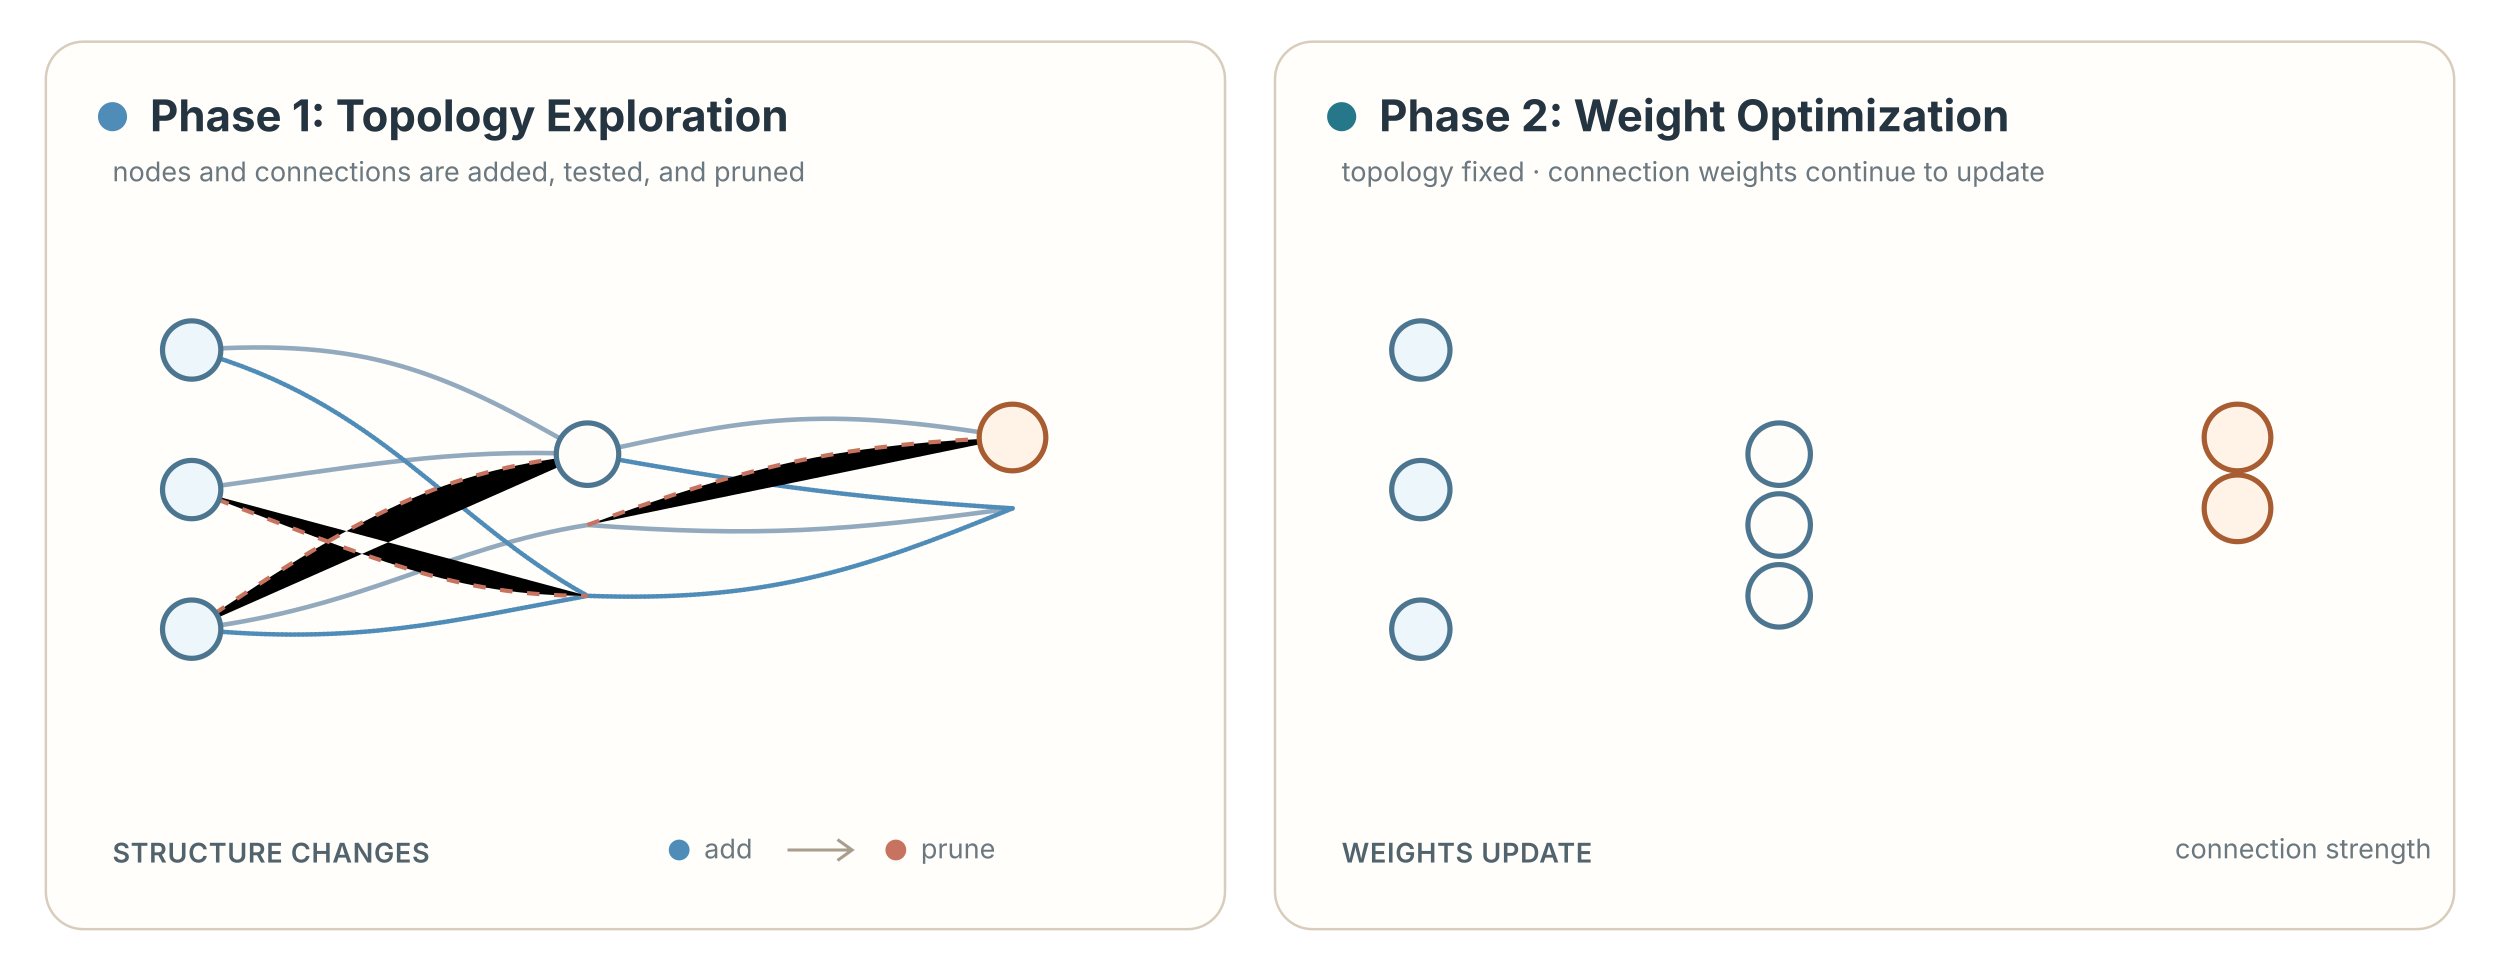
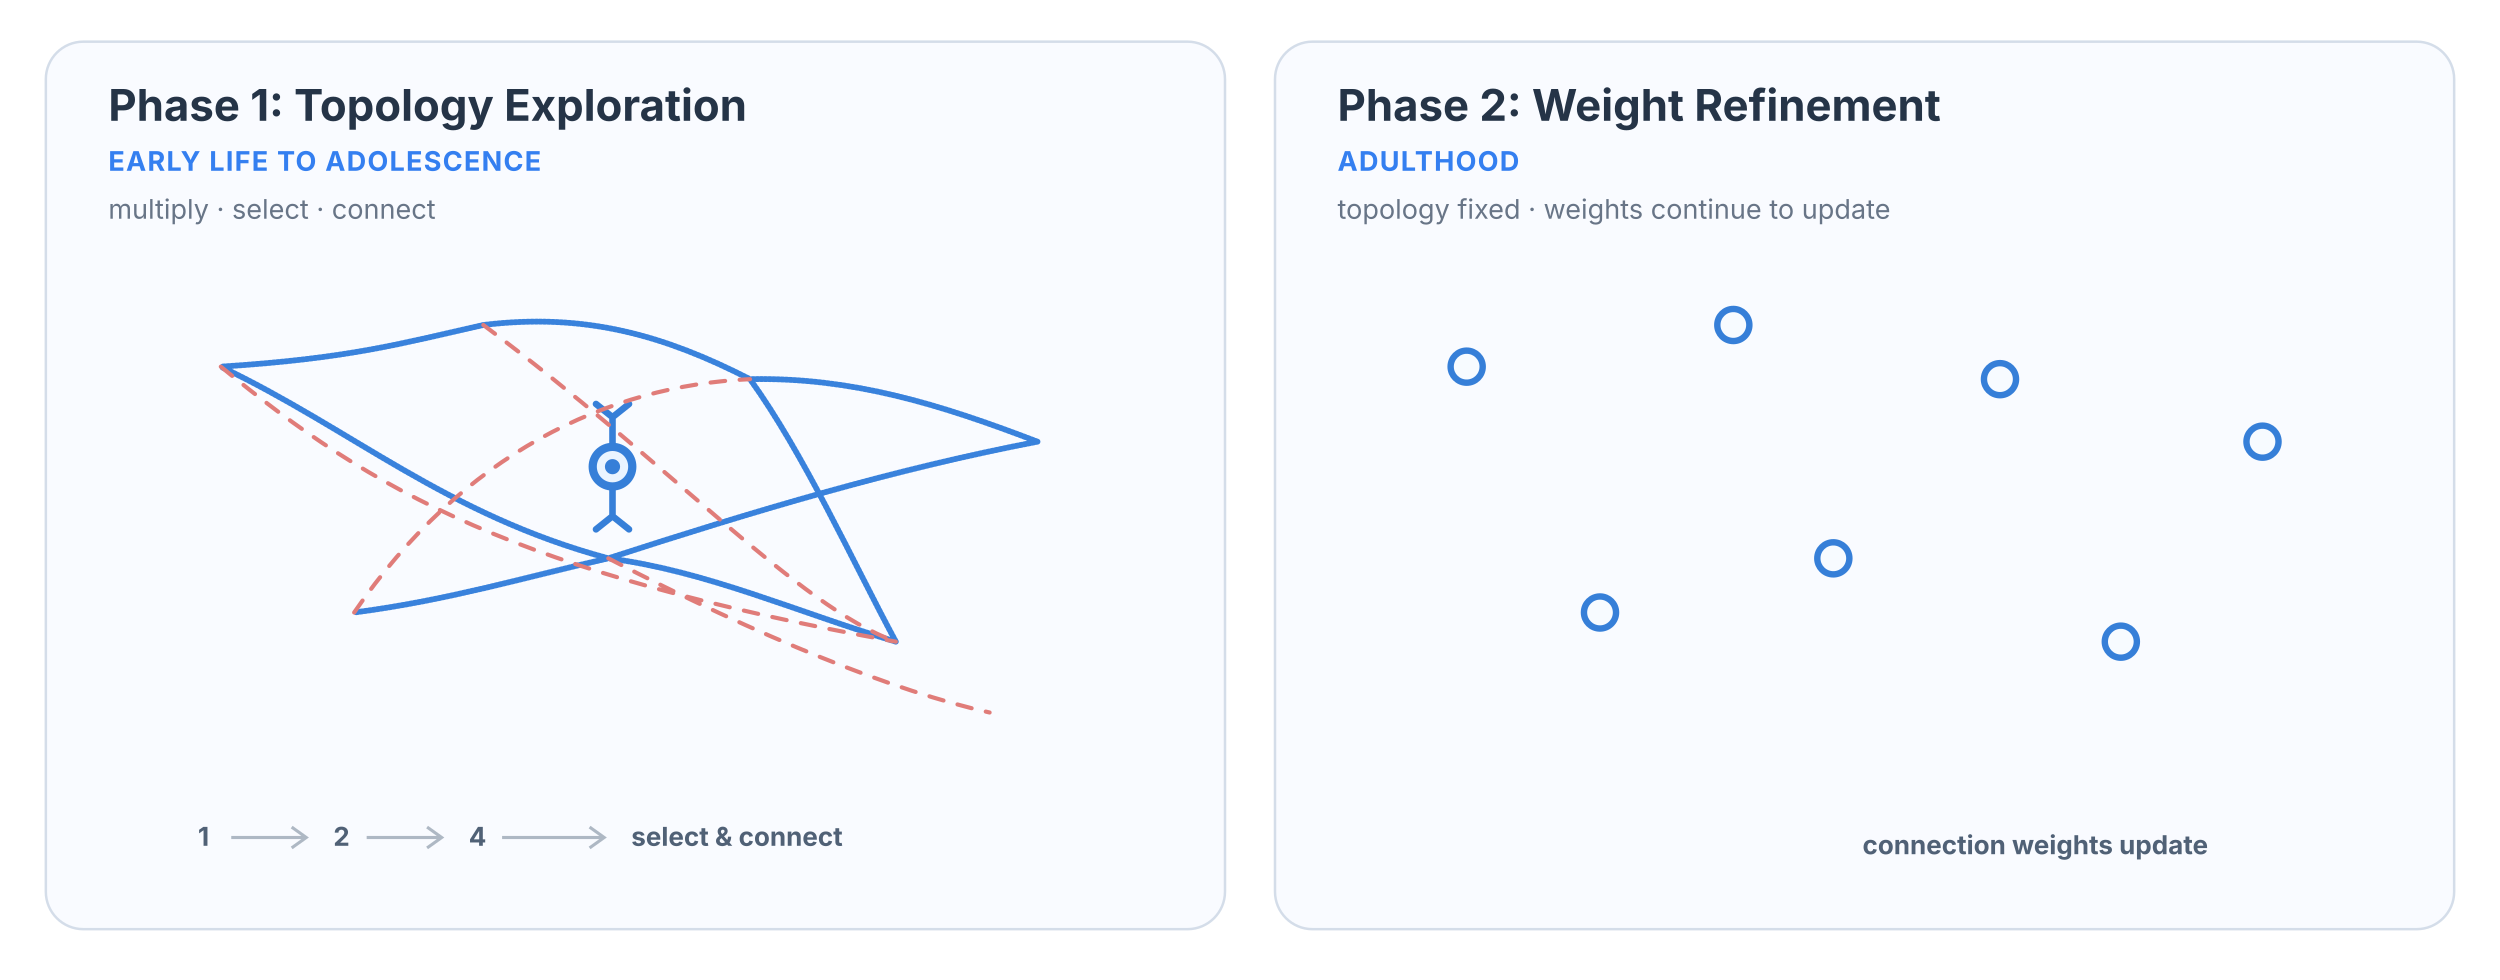
<svg xmlns="http://www.w3.org/2000/svg" viewBox="0 0 1200 470" role="img" aria-labelledby="title desc">
+   <defs>
+     <symbol id="neuron" viewBox="-12 -20 24 40">
+       <circle cx="0" cy="0" r="6" fill="#eaf4ff" stroke="#367fd8" stroke-width="2.5" />
+       <circle cx="0" cy="0" r="2.3" fill="#367fd8" />
+       <path d="M0-7v-8m0 0l-5-4m5 4l5-4M0 7v8m0 0l-5 4m5-4l5 4" fill="none" stroke="#367fd8" stroke-width="2" stroke-linecap="round" />
+     </symbol>
+     <symbol id="network-node" viewBox="-10 -10 20 20">
+       <circle cx="0" cy="0" r="5.5" fill="#f7fbff" stroke="#367fd8" stroke-width="2.2" />
+     </symbol>
+   </defs>
  <style>
    text { font-family: Inter, ui-sans-serif, system-ui, -apple-system, BlinkMacSystemFont, "Segoe UI", sans-serif; }
-     .phase-title { fill:#243440; font-size:21px; font-weight:700; }
-     .phase-sub { fill:#6b7880; font-size:13px; }
-     .caption { fill:#51636d; font-size:13px; font-weight:600; letter-spacing:.025em; }
-     .panel { fill:#fffdf9; fill-opacity:.52; stroke:#d8cdbd; stroke-width:1.2; }
-     .edge { fill:none; stroke:#93aabe; stroke-width:2.2; stroke-linecap:round; }
-     .base-edge { animation:baseEdge 12s ease-in-out infinite; }
-     .new-edge { stroke:#4f8db8; stroke-dasharray:1; stroke-dashoffset:1; animation:newEdge 12s ease-in-out infinite; }
-     .pruned-edge { stroke:#c7735f; stroke-width:2; stroke-dasharray:6 7; animation:pruneEdge 12s ease-in-out infinite; }
-     .node { fill:#fffdf9; stroke:#4c7590; stroke-width:2.5; }
-     .input { fill:#edf6fa; }
-     .output { fill:#fff3e8; stroke:#a85c32; }
-     .new-node { opacity:0; animation:newNode 12s ease-in-out infinite; }
+     .panel { fill:#f7faff; fill-opacity:.7; stroke:#d4dde9; stroke-width:1.2; }
+     .phase-title { fill:#253447; font-size:21px; font-weight:750; }
+     .period { fill:#347ff0; font-size:13px; font-weight:650; letter-spacing:.045em; }
+     .explain { fill:#687587; font-size:13px; }
+     .step { fill:#506176; font-size:12.5px; font-weight:650; }
+     .phase-one { animation:phaseOne 16s ease-in-out infinite; }
+     .phase-two { animation:phaseTwo 16s ease-in-out infinite; }
+     .one { animation:one 16s ease-in-out infinite; }
+     .two { opacity:0; animation:two 16s ease-in-out infinite; }
+     .four { opacity:0; animation:four 16s ease-in-out infinite; }
+     .many { opacity:0; animation:many 16s ease-in-out infinite; }
+     .removed { opacity:0; animation:removed 16s ease-in-out infinite; }
+     .keep-edge { fill:none; stroke:#3982dc; stroke-width:2.8; stroke-linecap:round; stroke-dasharray:1; stroke-dashoffset:1; animation:connect 16s ease-in-out infinite; }
+     .candidate-edge { fill:none; stroke:#e07c79; stroke-width:2; stroke-linecap:round; stroke-dasharray:7 7; animation:candidate 16s ease-in-out infinite; }
    .fixed { fill:none; stroke-linecap:round; }
-     .w1 { animation:weightOne 12s ease-in-out infinite; }
-     .w2 { animation:weightTwo 12s ease-in-out infinite; }
-     .w3 { animation:weightThree 12s ease-in-out infinite; }
-     .w4 { animation:weightFour 12s ease-in-out infinite; }
-     .phase-one { animation:phaseOne 12s ease-in-out infinite; }
-     .phase-two { animation:phaseTwo 12s ease-in-out infinite; }
-     .flow { fill:none; stroke:#a99d8d; stroke-width:1.5; }
-     @keyframes baseEdge { 0%,100%{opacity:.72} 44%{opacity:.34} 58%{opacity:.72} }
-     @keyframes newNode { 0%,12%{opacity:0} 23%,100%{opacity:1} }
-     @keyframes newEdge { 0%,18%{stroke-dashoffset:1;opacity:0} 34%,100%{stroke-dashoffset:0;opacity:.92} }
-     @keyframes pruneEdge { 0%,20%{opacity:0} 34%,48%{opacity:.85} 58%,100%{opacity:0} }
-     @keyframes phaseOne { 0%,48%{opacity:1} 58%,100%{opacity:.42} }
-     @keyframes phaseTwo { 0%,48%{opacity:.42} 58%,100%{opacity:1} }
-     @keyframes weightOne { 0%,50%{stroke:#9bb0bf;stroke-width:2} 62%{stroke:#2c7897;stroke-width:6} 78%{stroke:#d08048;stroke-width:3} 94%,100%{stroke:#2c7897;stroke-width:5} }
-     @keyframes weightTwo { 0%,50%{stroke:#9bb0bf;stroke-width:2} 64%{stroke:#d08048;stroke-width:3} 80%{stroke:#2c7897;stroke-width:6} 94%,100%{stroke:#86a9b7;stroke-width:2.5} }
-     @keyframes weightThree { 0%,50%{stroke:#9bb0bf;stroke-width:2} 66%{stroke:#86a9b7;stroke-width:2} 82%{stroke:#d08048;stroke-width:5.5} 94%,100%{stroke:#2c7897;stroke-width:3.5} }
-     @keyframes weightFour { 0%,50%{stroke:#9bb0bf;stroke-width:2} 68%{stroke:#2c7897;stroke-width:3.5} 84%{stroke:#86a9b7;stroke-width:1.5} 94%,100%{stroke:#d08048;stroke-width:5} }
+     .w1 { animation:w1 16s ease-in-out infinite; }.w2 { animation:w2 16s ease-in-out infinite; }.w3 { animation:w3 16s ease-in-out infinite; }.w4 { animation:w4 16s ease-in-out infinite; }
+     @keyframes phaseOne { 0%,60%{opacity:1} 67%,100%{opacity:.38} }
+     @keyframes phaseTwo { 0%,60%{opacity:.38} 67%,100%{opacity:1} }
+     @keyframes one { 0%,10%{opacity:1} 14%,100%{opacity:0} }
+     @keyframes two { 0%,11%{opacity:0} 15%,24%{opacity:1} 28%,100%{opacity:0} }
+     @keyframes four { 0%,25%{opacity:0} 29%,40%{opacity:1} 44%,100%{opacity:0} }
+     @keyframes many { 0%,41%{opacity:0} 46%,100%{opacity:1} }
+     @keyframes removed { 0%,42%{opacity:0} 47%,54%{opacity:.75} 61%,100%{opacity:0} }
+     @keyframes connect { 0%,47%{stroke-dashoffset:1;opacity:0} 62%,100%{stroke-dashoffset:0;opacity:.92} }
+     @keyframes candidate { 0%,45%{opacity:0} 49%,56%{opacity:.82} 63%,100%{opacity:0} }
+     @keyframes w1 { 0%,63%{stroke:#9db3c6;stroke-width:2} 70%{stroke:#287b9a;stroke-width:5.8} 81%{stroke:#e0874d;stroke-width:2.4} 93%,100%{stroke:#287b9a;stroke-width:4.6} }
+     @keyframes w2 { 0%,63%{stroke:#9db3c6;stroke-width:2} 72%{stroke:#e0874d;stroke-width:3.2} 83%{stroke:#287b9a;stroke-width:6} 95%,100%{stroke:#7ca8ba;stroke-width:2.4} }
+     @keyframes w3 { 0%,63%{stroke:#9db3c6;stroke-width:2} 74%{stroke:#7ca8ba;stroke-width:1.6} 85%{stroke:#e0874d;stroke-width:5} 97%,100%{stroke:#287b9a;stroke-width:3.4} }
+     @keyframes w4 { 0%,63%{stroke:#9db3c6;stroke-width:2} 76%{stroke:#287b9a;stroke-width:3.6} 87%{stroke:#7ca8ba;stroke-width:1.4} 99%,100%{stroke:#e0874d;stroke-width:5.2} }
    @media (prefers-reduced-motion:reduce) { * { animation-play-state:paused !important; } }
  </style>
  <rect class="panel" x="22" y="20" width="566" height="426" rx="18" />
  <rect class="panel" x="612" y="20" width="566" height="426" rx="18" />
  <g class="phase-one">
-     <circle cx="54" cy="56" r="7" fill="#4f8db8" />
-     <text class="phase-title" x="72" y="63">Phase 1: Topology Exploration</text>
-     <text class="phase-sub" x="54" y="87">nodes and connections are added, tested, and pruned</text>
-     <text class="caption" x="54" y="414">STRUCTURE CHANGES</text>
-     <path class="edge base-edge" d="M92 168C176 162 213 178 282 218M92 235C172 224 215 215 282 218M92 302C175 292 213 263 282 252M282 218C359 201 392 194 486 210M282 252C365 258 405 255 486 244" />
-     <path class="edge new-edge" pathLength="1" d="M92 168C183 193 215 249 282 286M92 302C172 310 216 298 282 286M282 218C354 231 405 239 486 244M282 286C365 289 411 275 486 244" />
-     <path class="pruned-edge" d="M92 235C181 269 218 286 282 286M92 302C184 239 218 226 282 218M282 252C363 222 407 213 486 210" />
-     <g>
-       <circle class="node input" cx="92" cy="168" r="14" />
-       <circle class="node input" cx="92" cy="235" r="14" />
-       <circle class="node input" cx="92" cy="302" r="14" />
-       <circle class="node" cx="282" cy="218" r="15" />
-       <circle class="node new-node" cx="282" cy="252" r="15" />
-       <circle class="node new-node" cx="282" cy="286" r="15" />
-       <circle class="node output" cx="486" cy="210" r="16" />
-       <circle class="node output new-node" cx="486" cy="244" r="16" />
+     <text class="phase-title" x="52" y="58">Phase 1: Topology Exploration</text>
+     <text class="period" x="52" y="82">EARLY LIFE TO ADOLESCENCE</text>
+     <text class="explain" x="52" y="105">multiply · select · connect</text>
+     <g class="one">
+       <use href="#neuron" x="275" y="192" width="38" height="64" />
    </g>
-     <g transform="translate(326 408)">
-       <circle cx="0" cy="0" r="5" fill="#4f8db8" />
-       <text class="phase-sub" x="12" y="4">add</text>
-       <path class="flow" d="M52 0h30m-6-5l7 5-7 5" />
-       <circle cx="104" cy="0" r="5" fill="#c7735f" />
-       <text class="phase-sub" x="116" y="4">prune</text>
+     <g class="two">
+       <use href="#neuron" x="220" y="162" width="34" height="58" />
+       <use href="#neuron" x="332" y="226" width="34" height="58" />
+       <path d="M259 216h58m-7-6l8 6-8 6" fill="none" stroke="#aeb8c4" stroke-width="1.5" />
+     </g>
+     <g class="four">
+       <use href="#neuron" x="158" y="142" width="32" height="54" />
+       <use href="#neuron" x="250" y="212" width="32" height="54" />
+       <use href="#neuron" x="352" y="142" width="32" height="54" />
+       <use href="#neuron" x="442" y="212" width="32" height="54" />
+     </g>
+     <g class="many">
+       <use href="#neuron" x="92" y="152" width="28" height="48" />
+       <use href="#neuron" x="156" y="270" width="28" height="48" />
+       <use href="#neuron" x="218" y="132" width="28" height="48" />
+       <use href="#neuron" x="278" y="244" width="28" height="48" />
+       <use href="#neuron" x="346" y="158" width="28" height="48" />
+       <use href="#neuron" x="416" y="284" width="28" height="48" />
+       <use href="#neuron" x="484" y="188" width="28" height="48" />
+     </g>
+     <g class="removed">
+       <use href="#neuron" x="94" y="302" width="26" height="44" opacity=".62" />
+       <use href="#neuron" x="462" y="320" width="26" height="44" opacity=".62" />
+     </g>
+     <path class="keep-edge" pathLength="1" d="M106 176C168 172 192 165 232 156M106 176C169 206 214 247 292 268M170 294C216 288 252 277 292 268M232 156C281 150 319 161 360 182M292 268C339 274 383 294 430 308M360 182C409 181 451 194 498 212M360 182C386 218 409 269 430 308M292 268C363 245 430 225 498 212" />
+     <path class="candidate-edge" d="M106 176C179 236 248 275 430 308M170 294C222 218 292 185 360 182M232 156C322 223 383 291 430 308M292 268C365 306 430 332 475 342" />
+     <g transform="translate(95 406)">
+       <text class="step" x="0" y="0">1</text>
+       <path d="M16-4h35m-6-5l7 5-7 5" fill="none" stroke="#aeb8c4" stroke-width="1.5" />
+       <text class="step" x="65" y="0">2</text>
+       <path d="M81-4h35m-6-5l7 5-7 5" fill="none" stroke="#aeb8c4" stroke-width="1.5" />
+       <text class="step" x="130" y="0">4</text>
+       <path d="M146-4h48m-6-5l7 5-7 5" fill="none" stroke="#aeb8c4" stroke-width="1.5" />
+       <text class="step" x="208" y="0">select &amp; connect</text>
    </g>
  </g>
  <g class="phase-two">
-     <circle cx="644" cy="56" r="7" fill="#27778b" />
-     <text class="phase-title" x="662" y="63">Phase 2: Weight Optimization</text>
-     <text class="phase-sub" x="644" y="87">topology fixed · connection weights continue to update</text>
-     <text class="caption" x="644" y="414">WEIGHTS UPDATE</text>
-     <path class="fixed w1" d="M682 168C762 163 803 181 854 218M682 235C760 225 802 216 854 218M682 302C759 292 802 266 854 252" />
-     <path class="fixed w2" d="M682 168C766 195 806 251 854 286M682 235C758 249 805 254 854 252M682 302C765 312 805 299 854 286" />
-     <path class="fixed w3" d="M854 218C930 201 970 194 1074 210M854 252C930 258 980 254 1074 244" />
-     <path class="fixed w4" d="M854 218C929 232 978 240 1074 244M854 286C932 289 983 274 1074 244" />
-     <g>
-       <circle class="node input" cx="682" cy="168" r="14" />
-       <circle class="node input" cx="682" cy="235" r="14" />
-       <circle class="node input" cx="682" cy="302" r="14" />
-       <circle class="node" cx="854" cy="218" r="15" />
-       <circle class="node" cx="854" cy="252" r="15" />
-       <circle class="node" cx="854" cy="286" r="15" />
-       <circle class="node output" cx="1074" cy="210" r="16" />
-       <circle class="node output" cx="1074" cy="244" r="16" />
-     </g>
-     <g transform="translate(890 408)">
-       <path class="fixed w1" d="M0 0h38" />
-       <path class="fixed w2" d="M52 0h38" />
-       <path class="fixed w3" d="M104 0h38" />
-       <text class="phase-sub" x="154" y="4">connection strength</text>
+     <text class="phase-title" x="642" y="58">Phase 2: Weight Refinement</text>
+     <text class="period" x="642" y="82">ADULTHOOD</text>
+     <text class="explain" x="642" y="105">topology fixed · weights continue to update</text>
+     <path class="fixed w1" d="M704 176C765 172 781 165 820 156M704 176C767 206 804 247 880 268M768 294C814 288 841 277 880 268" />
+     <path class="fixed w2" d="M832 156C880 150 908 161 948 182M894 268C940 274 972 294 1018 308" />
+     <path class="fixed w3" d="M960 182C1008 181 1040 194 1086 212M960 182C985 218 998 269 1018 308" />
+     <path class="fixed w4" d="M894 268C964 245 1019 225 1086 212" />
+     <use href="#network-node" x="690" y="162" width="28" height="28" />
+     <use href="#network-node" x="754" y="280" width="28" height="28" />
+     <use href="#network-node" x="818" y="142" width="28" height="28" />
+     <use href="#network-node" x="866" y="254" width="28" height="28" />
+     <use href="#network-node" x="946" y="168" width="28" height="28" />
+     <use href="#network-node" x="1004" y="294" width="28" height="28" />
+     <use href="#network-node" x="1072" y="198" width="28" height="28" />
+     <g transform="translate(710 406)">
+       <path class="fixed w1" d="M0 0h45" />
+       <path class="fixed w2" d="M60 0h45" />
+       <path class="fixed w3" d="M120 0h45" />
+       <text class="step" x="184" y="4">connection weights update</text>
    </g>
  </g>
</svg>
